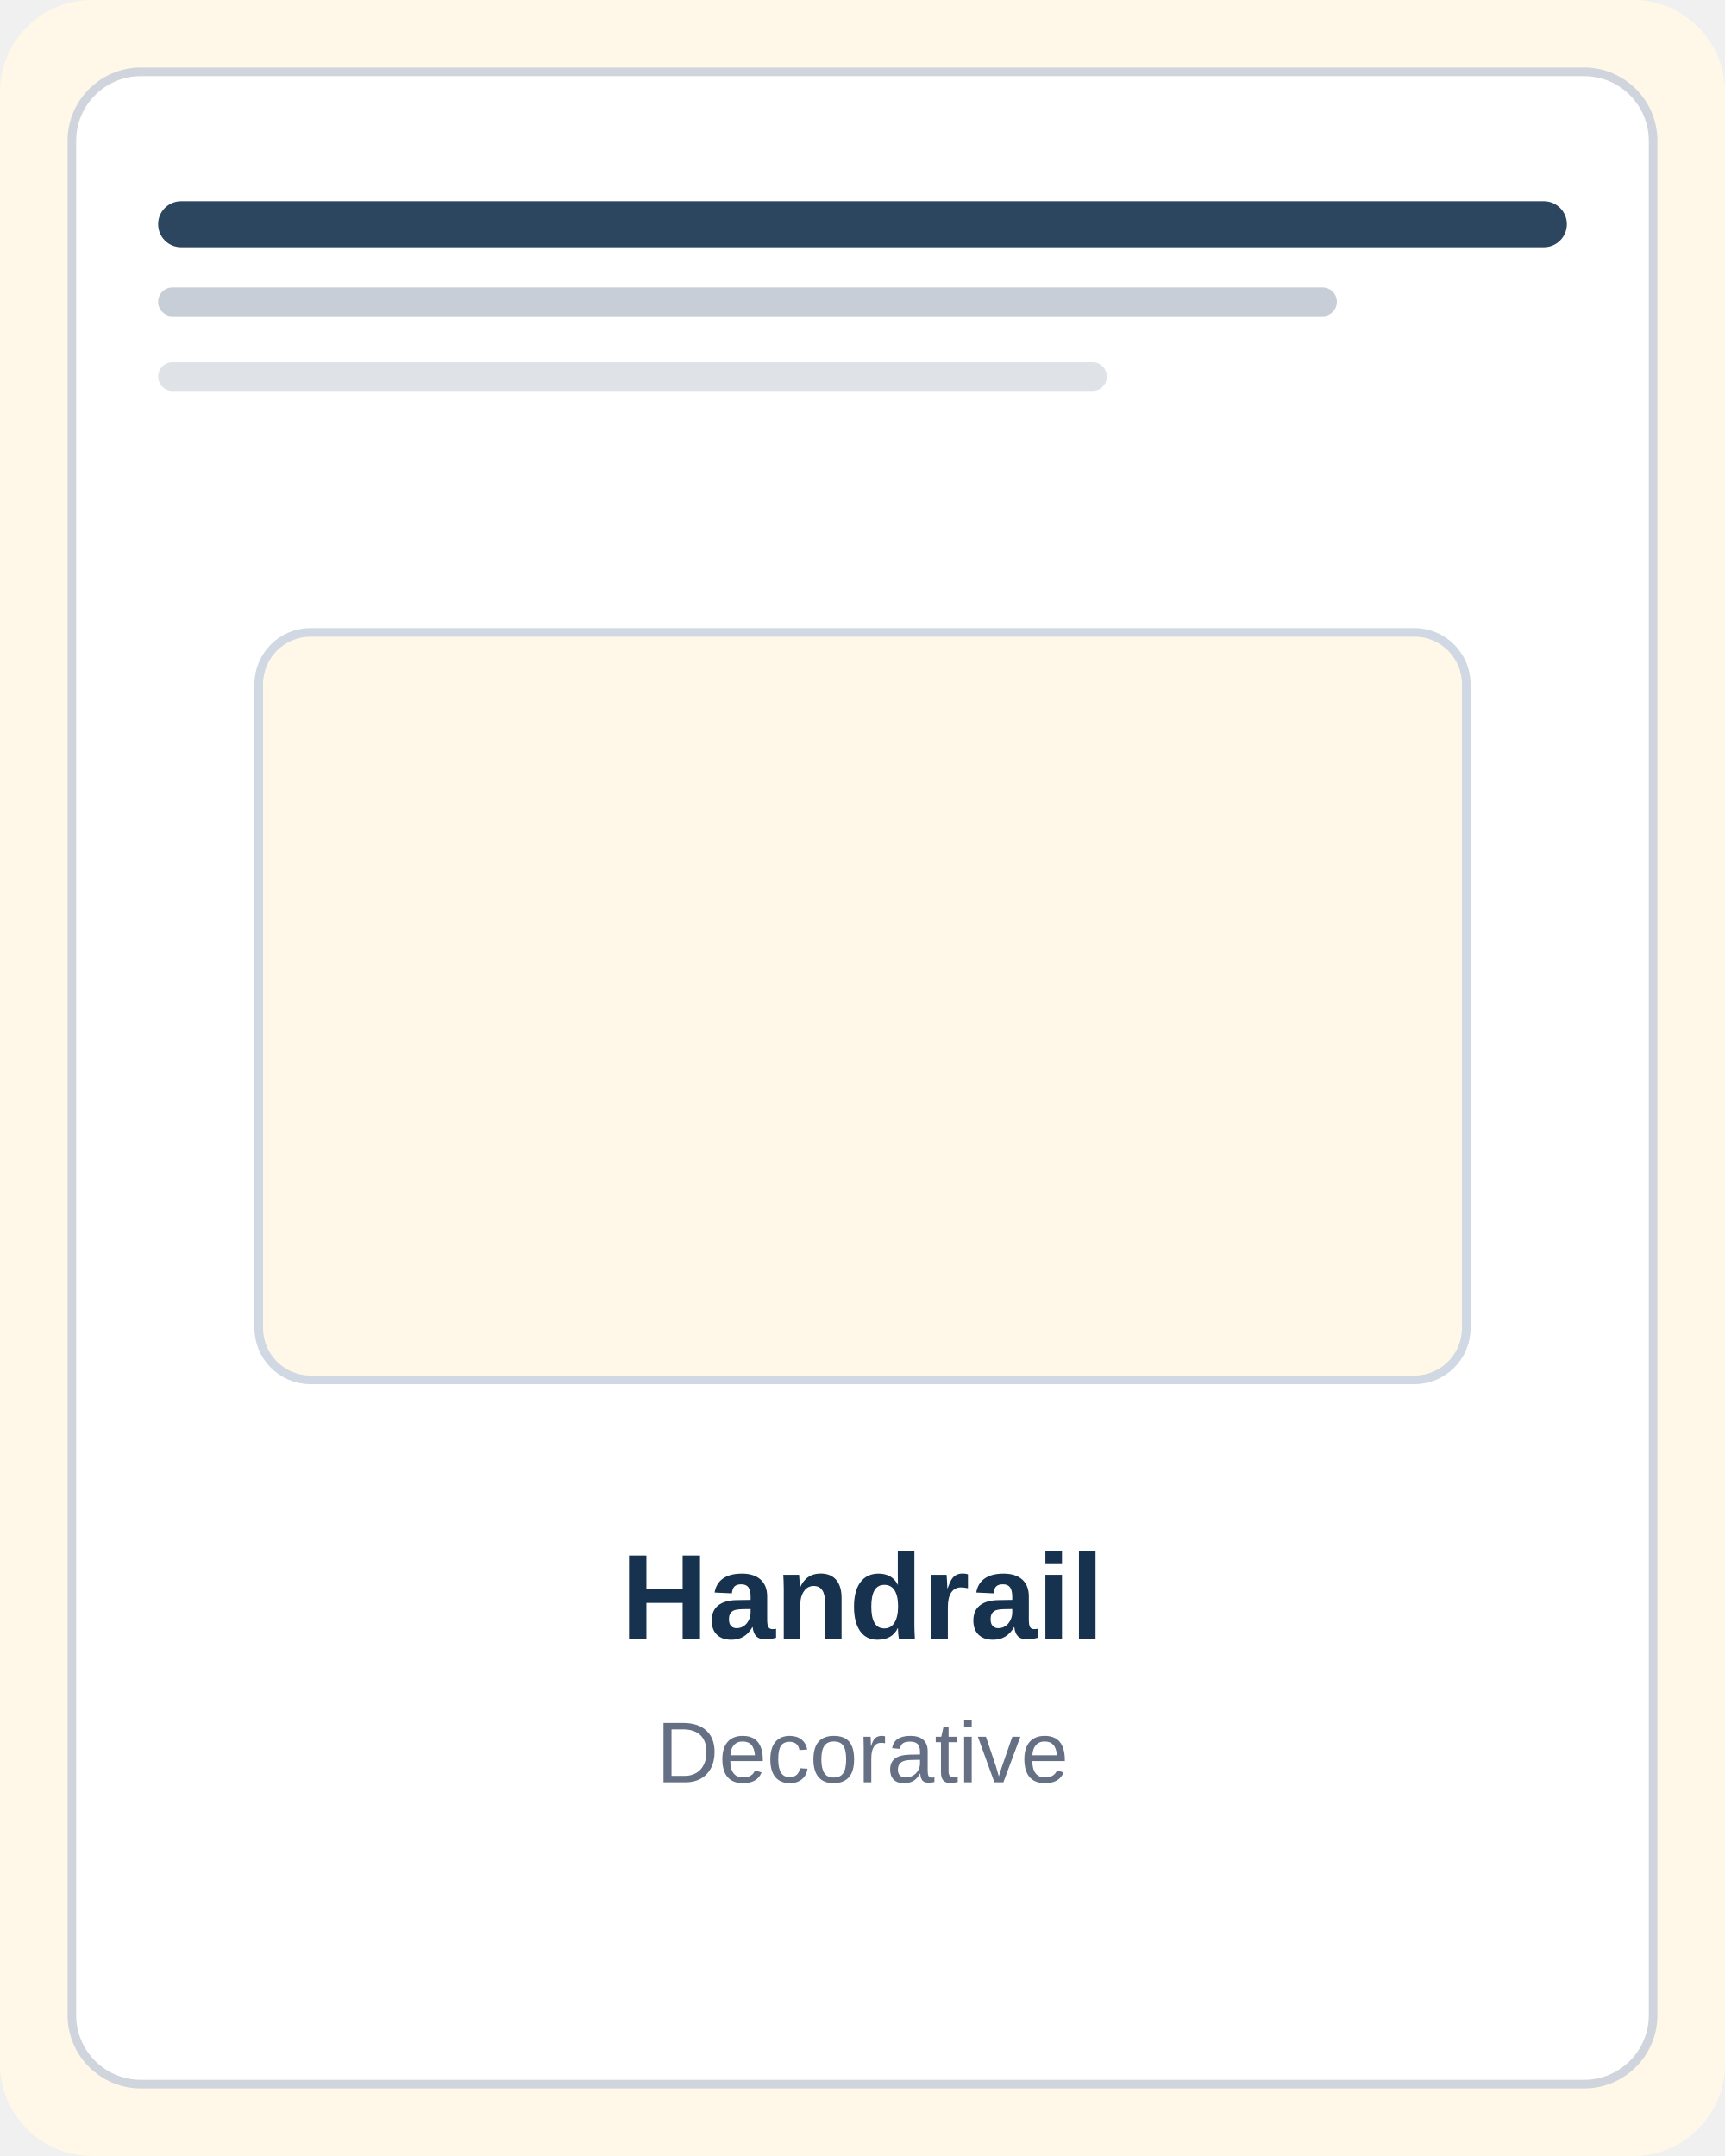
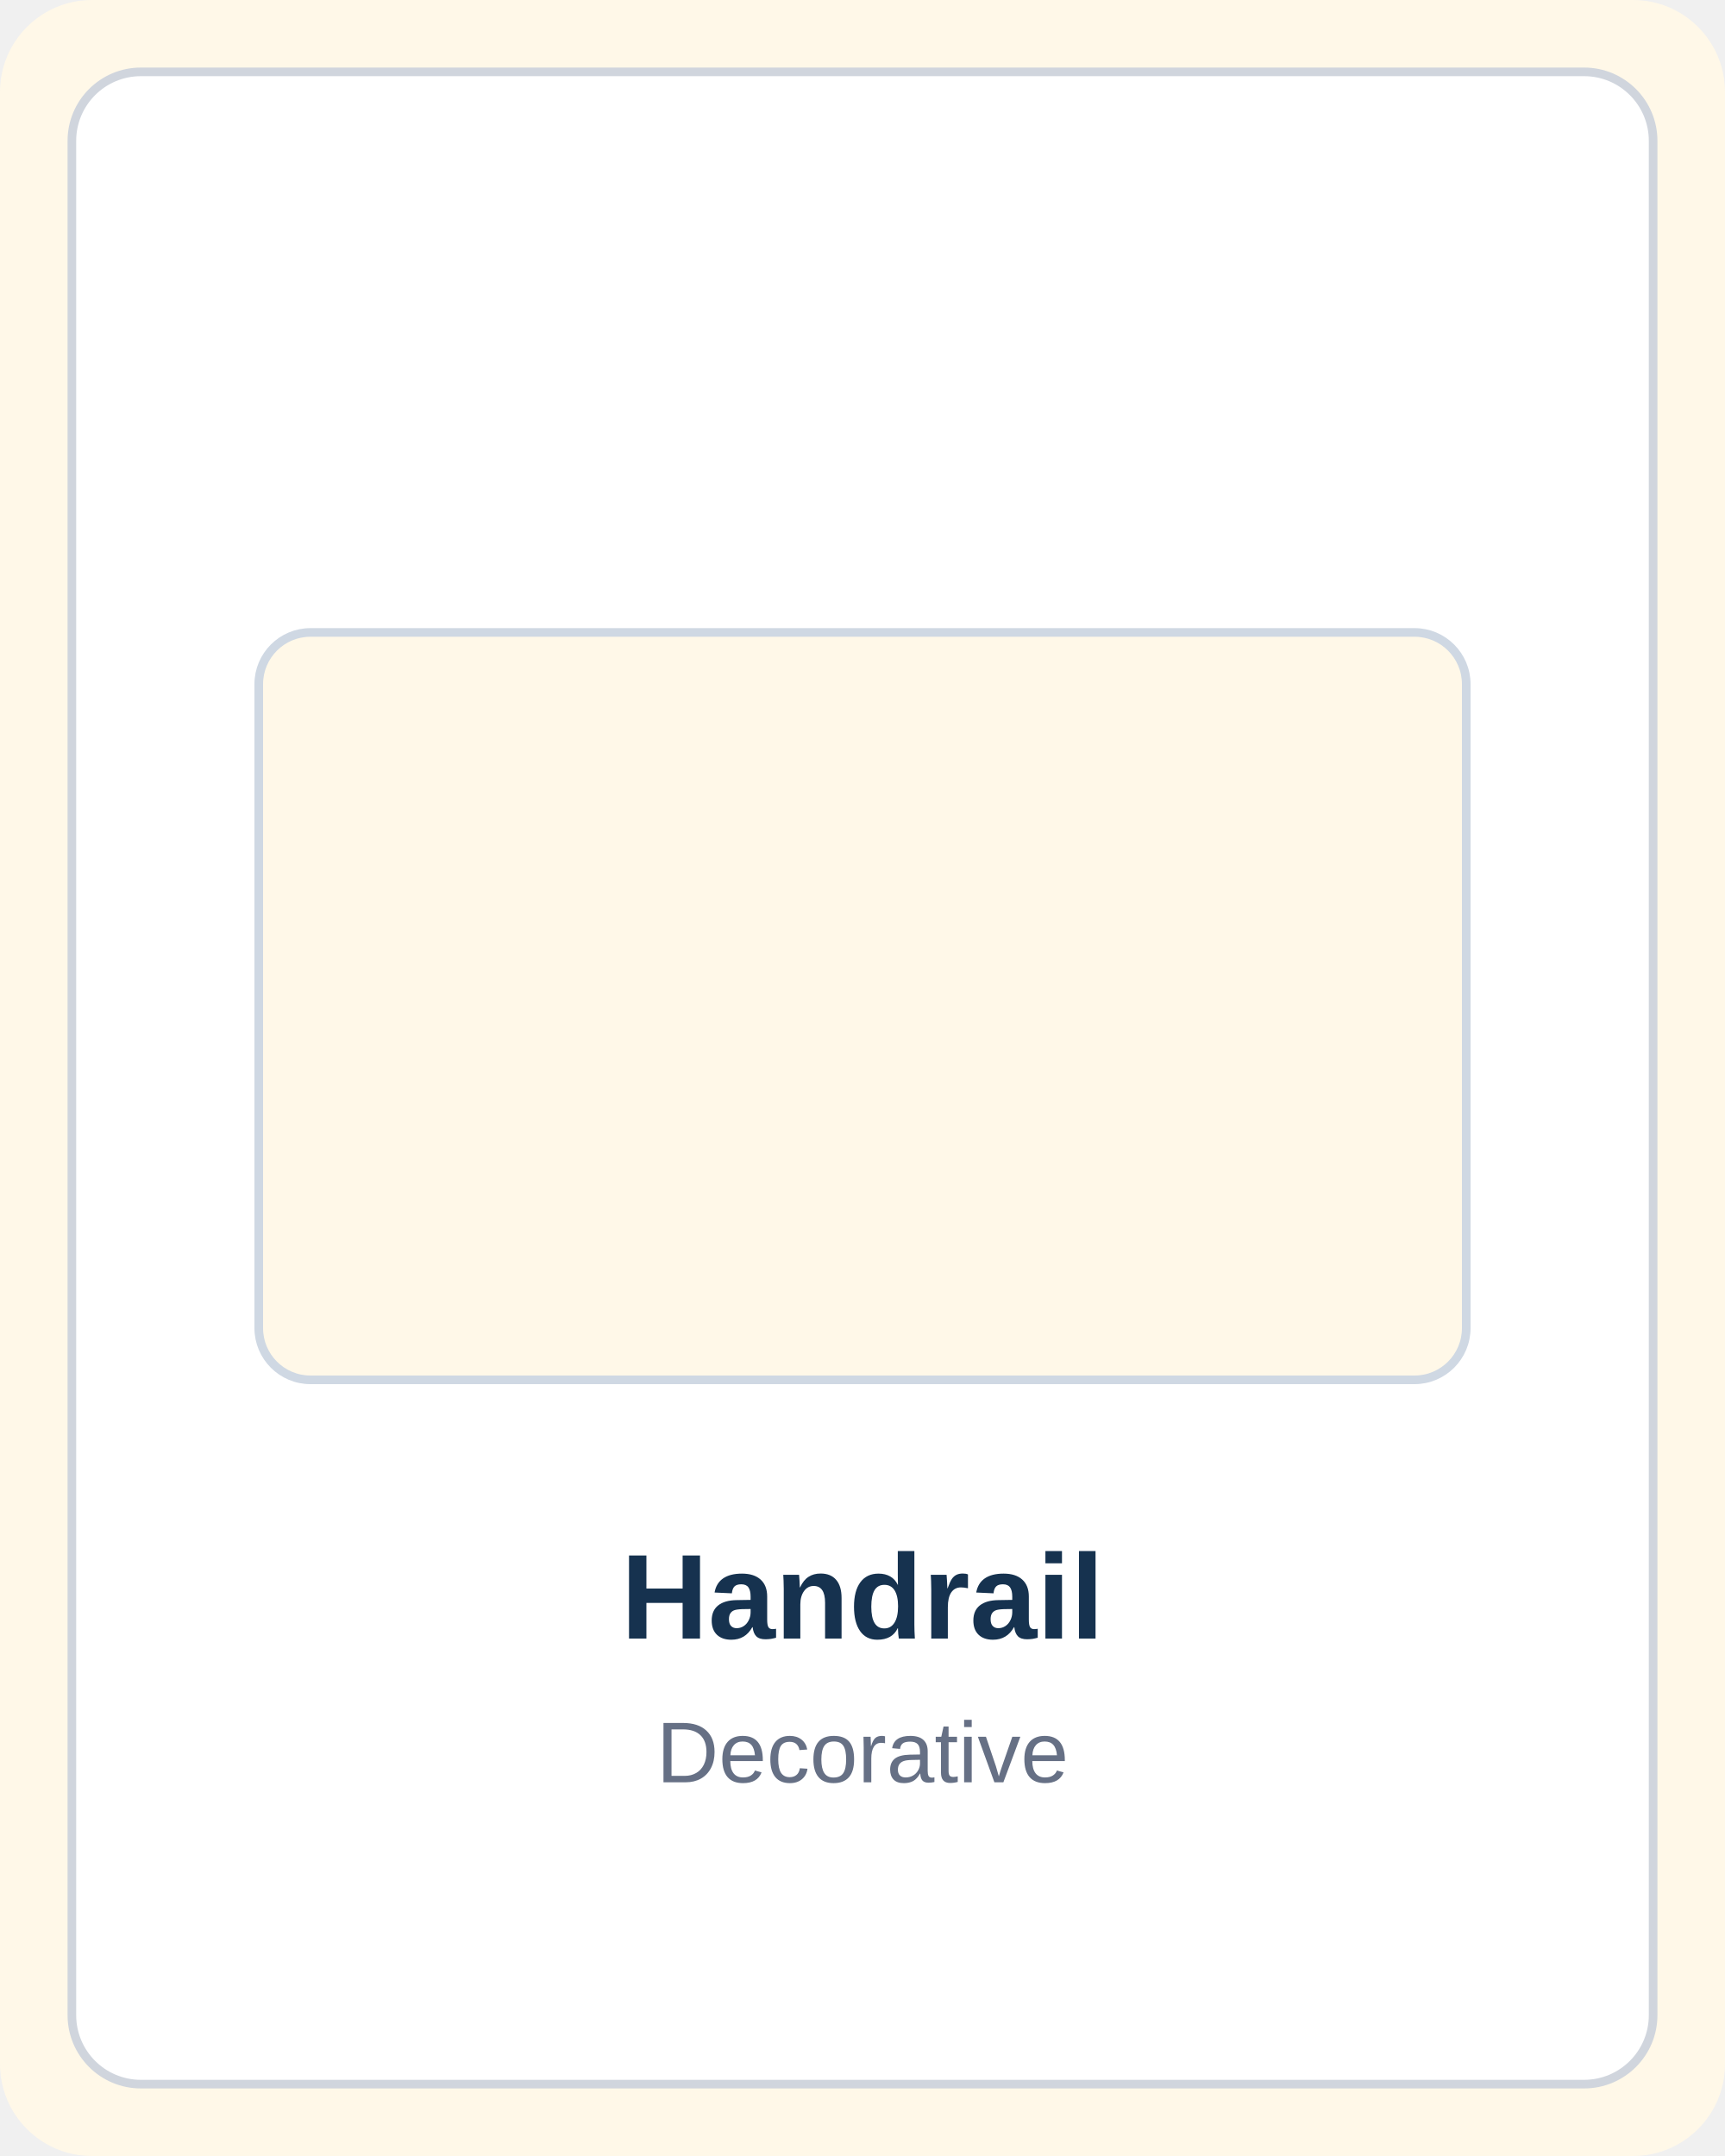
<svg xmlns="http://www.w3.org/2000/svg" viewBox="0 0 600 750">
  <rect width="600" height="750" rx="32" fill="#fff8e8" />
  <rect x="25" y="25" width="550" height="700" rx="24" fill="#ffffff" stroke="#d0d5dd" stroke-width="3" />
-   <rect x="55" y="70" width="490" height="16" rx="8" fill="#16324f" opacity="0.9" />
-   <rect x="55" y="100" width="410" height="10" rx="5" fill="#c7ced8" />
-   <rect x="55" y="126" width="330" height="10" rx="5" fill="#dfe3e8" />
  <rect x="90" y="220" width="420" height="260" rx="18" fill="#fff8e8" stroke="#cfd8e3" stroke-width="3" />
  <text x="300" y="570" text-anchor="middle" font-family="Arial" font-size="42" font-weight="700" fill="#16324f">Handrail</text>
  <text x="300" y="620" text-anchor="middle" font-family="Arial" font-size="30" fill="#667085">Decorative</text>
</svg>
